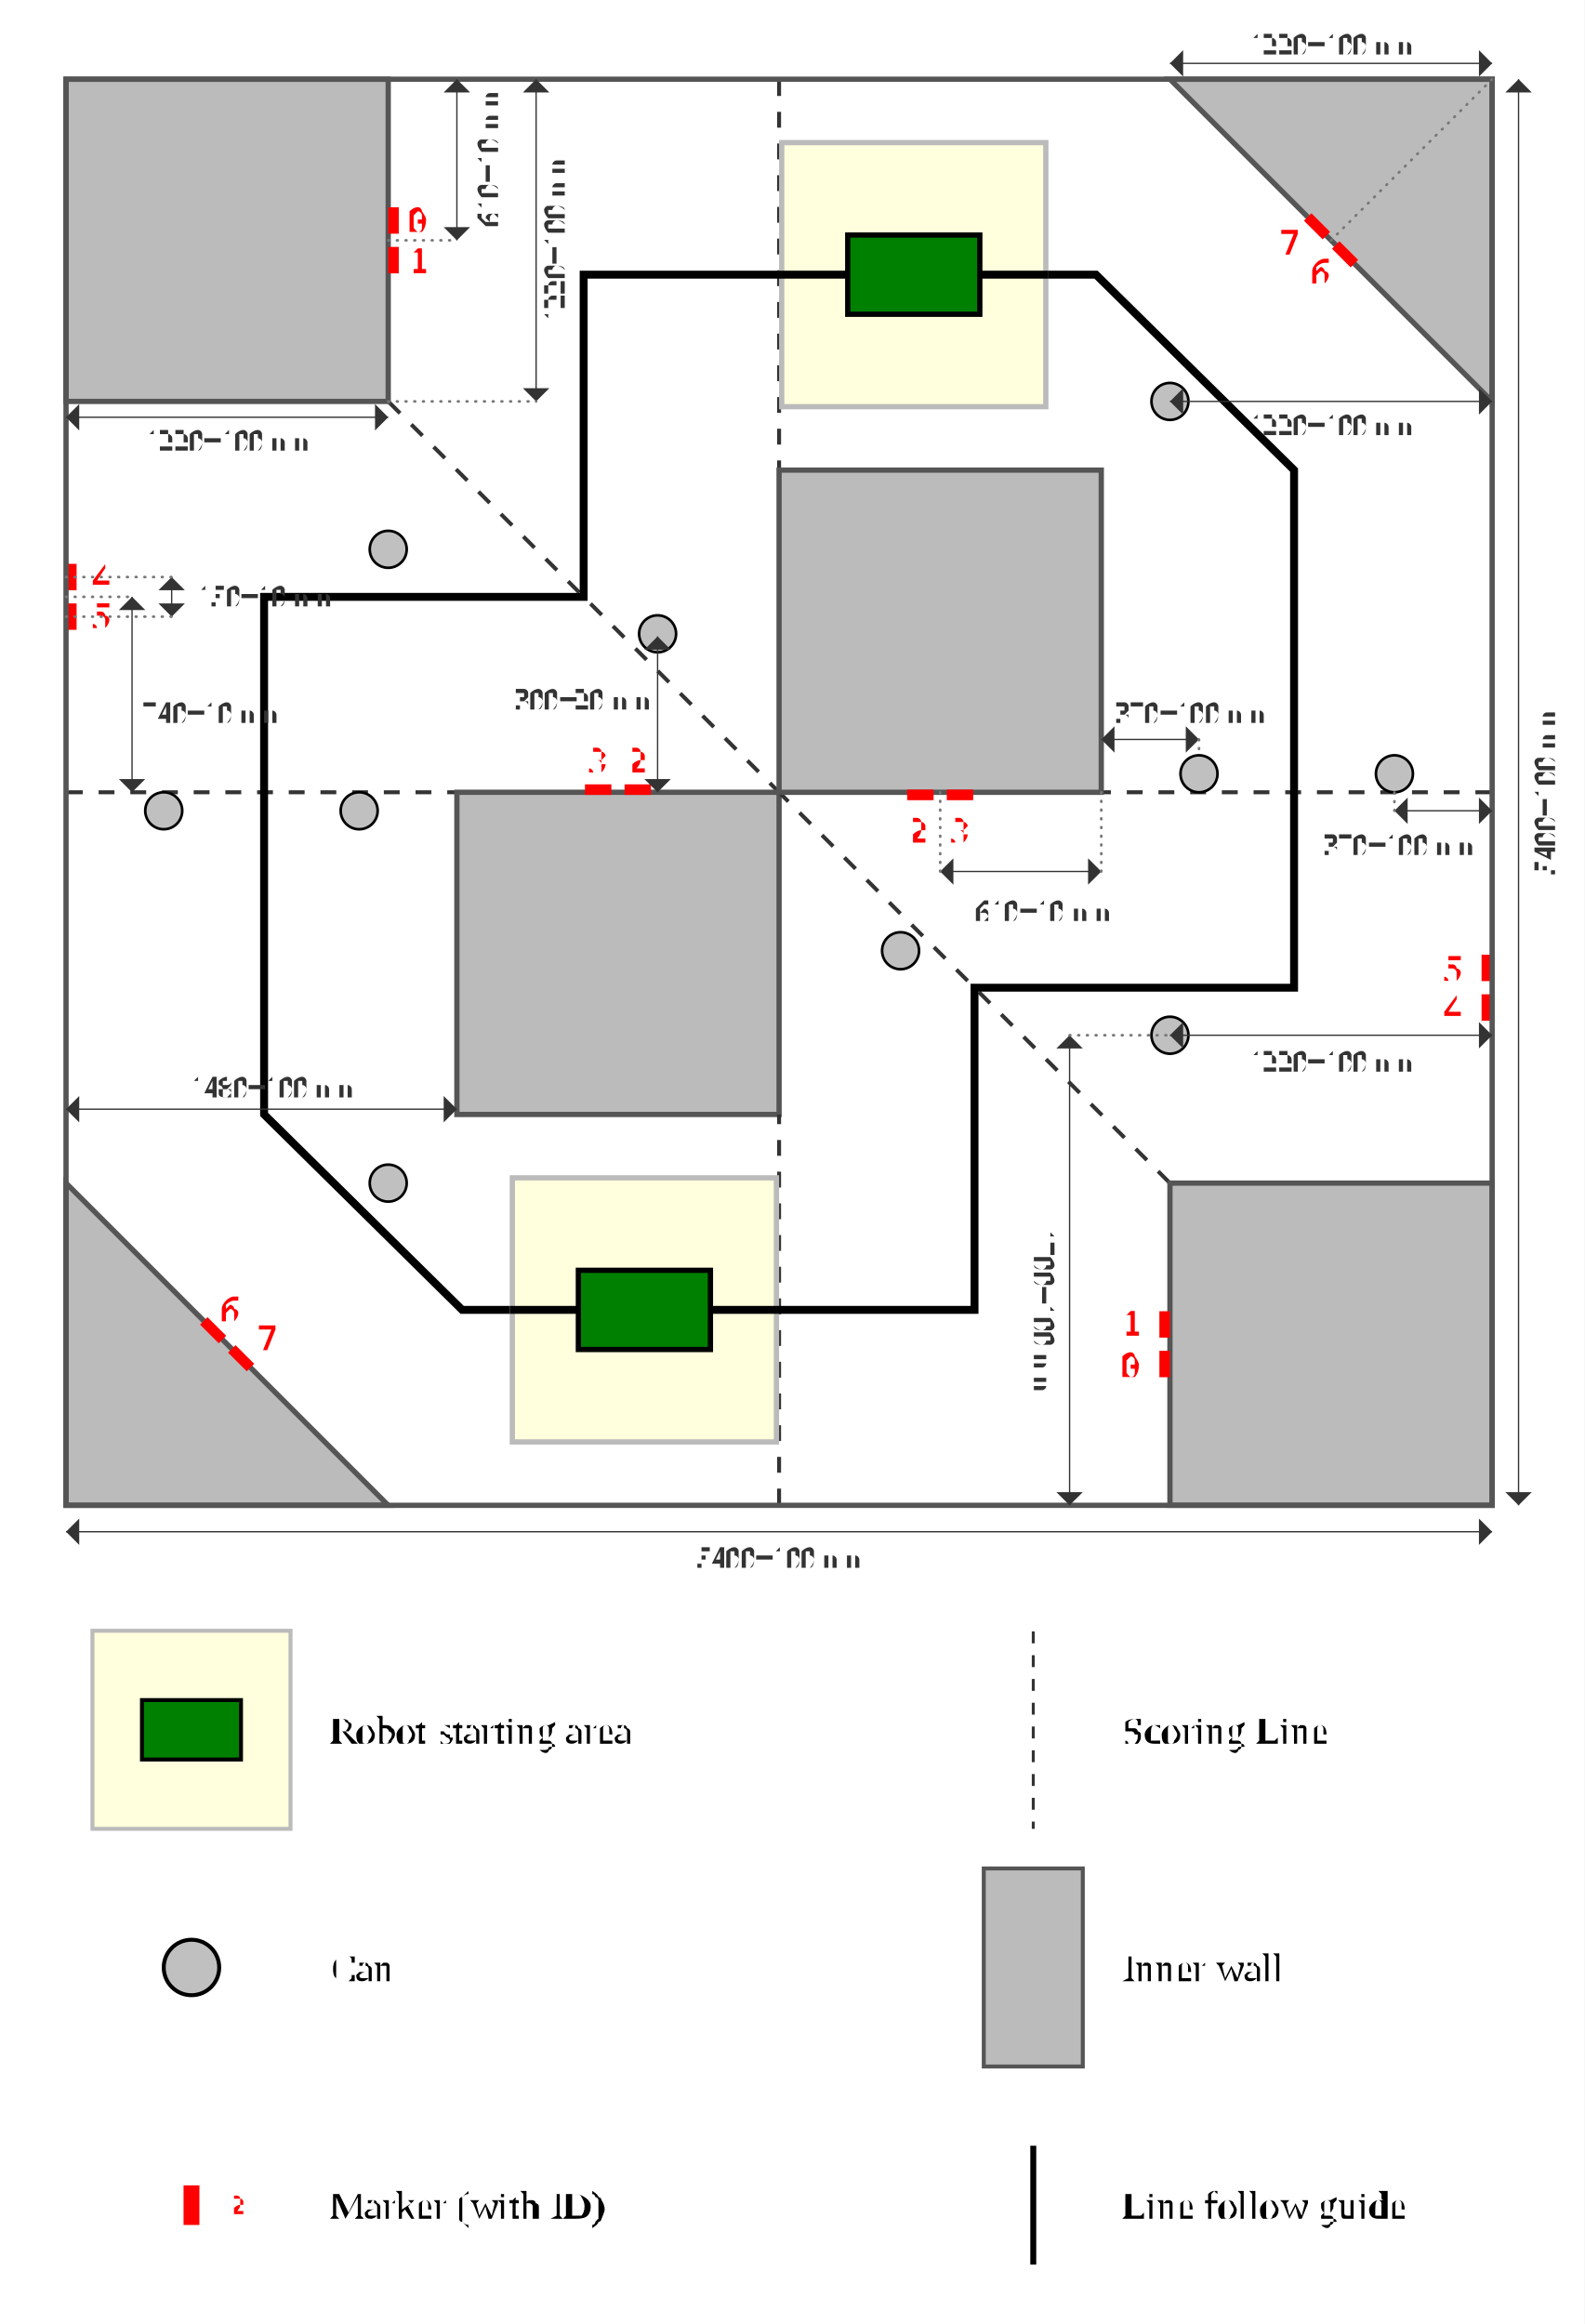
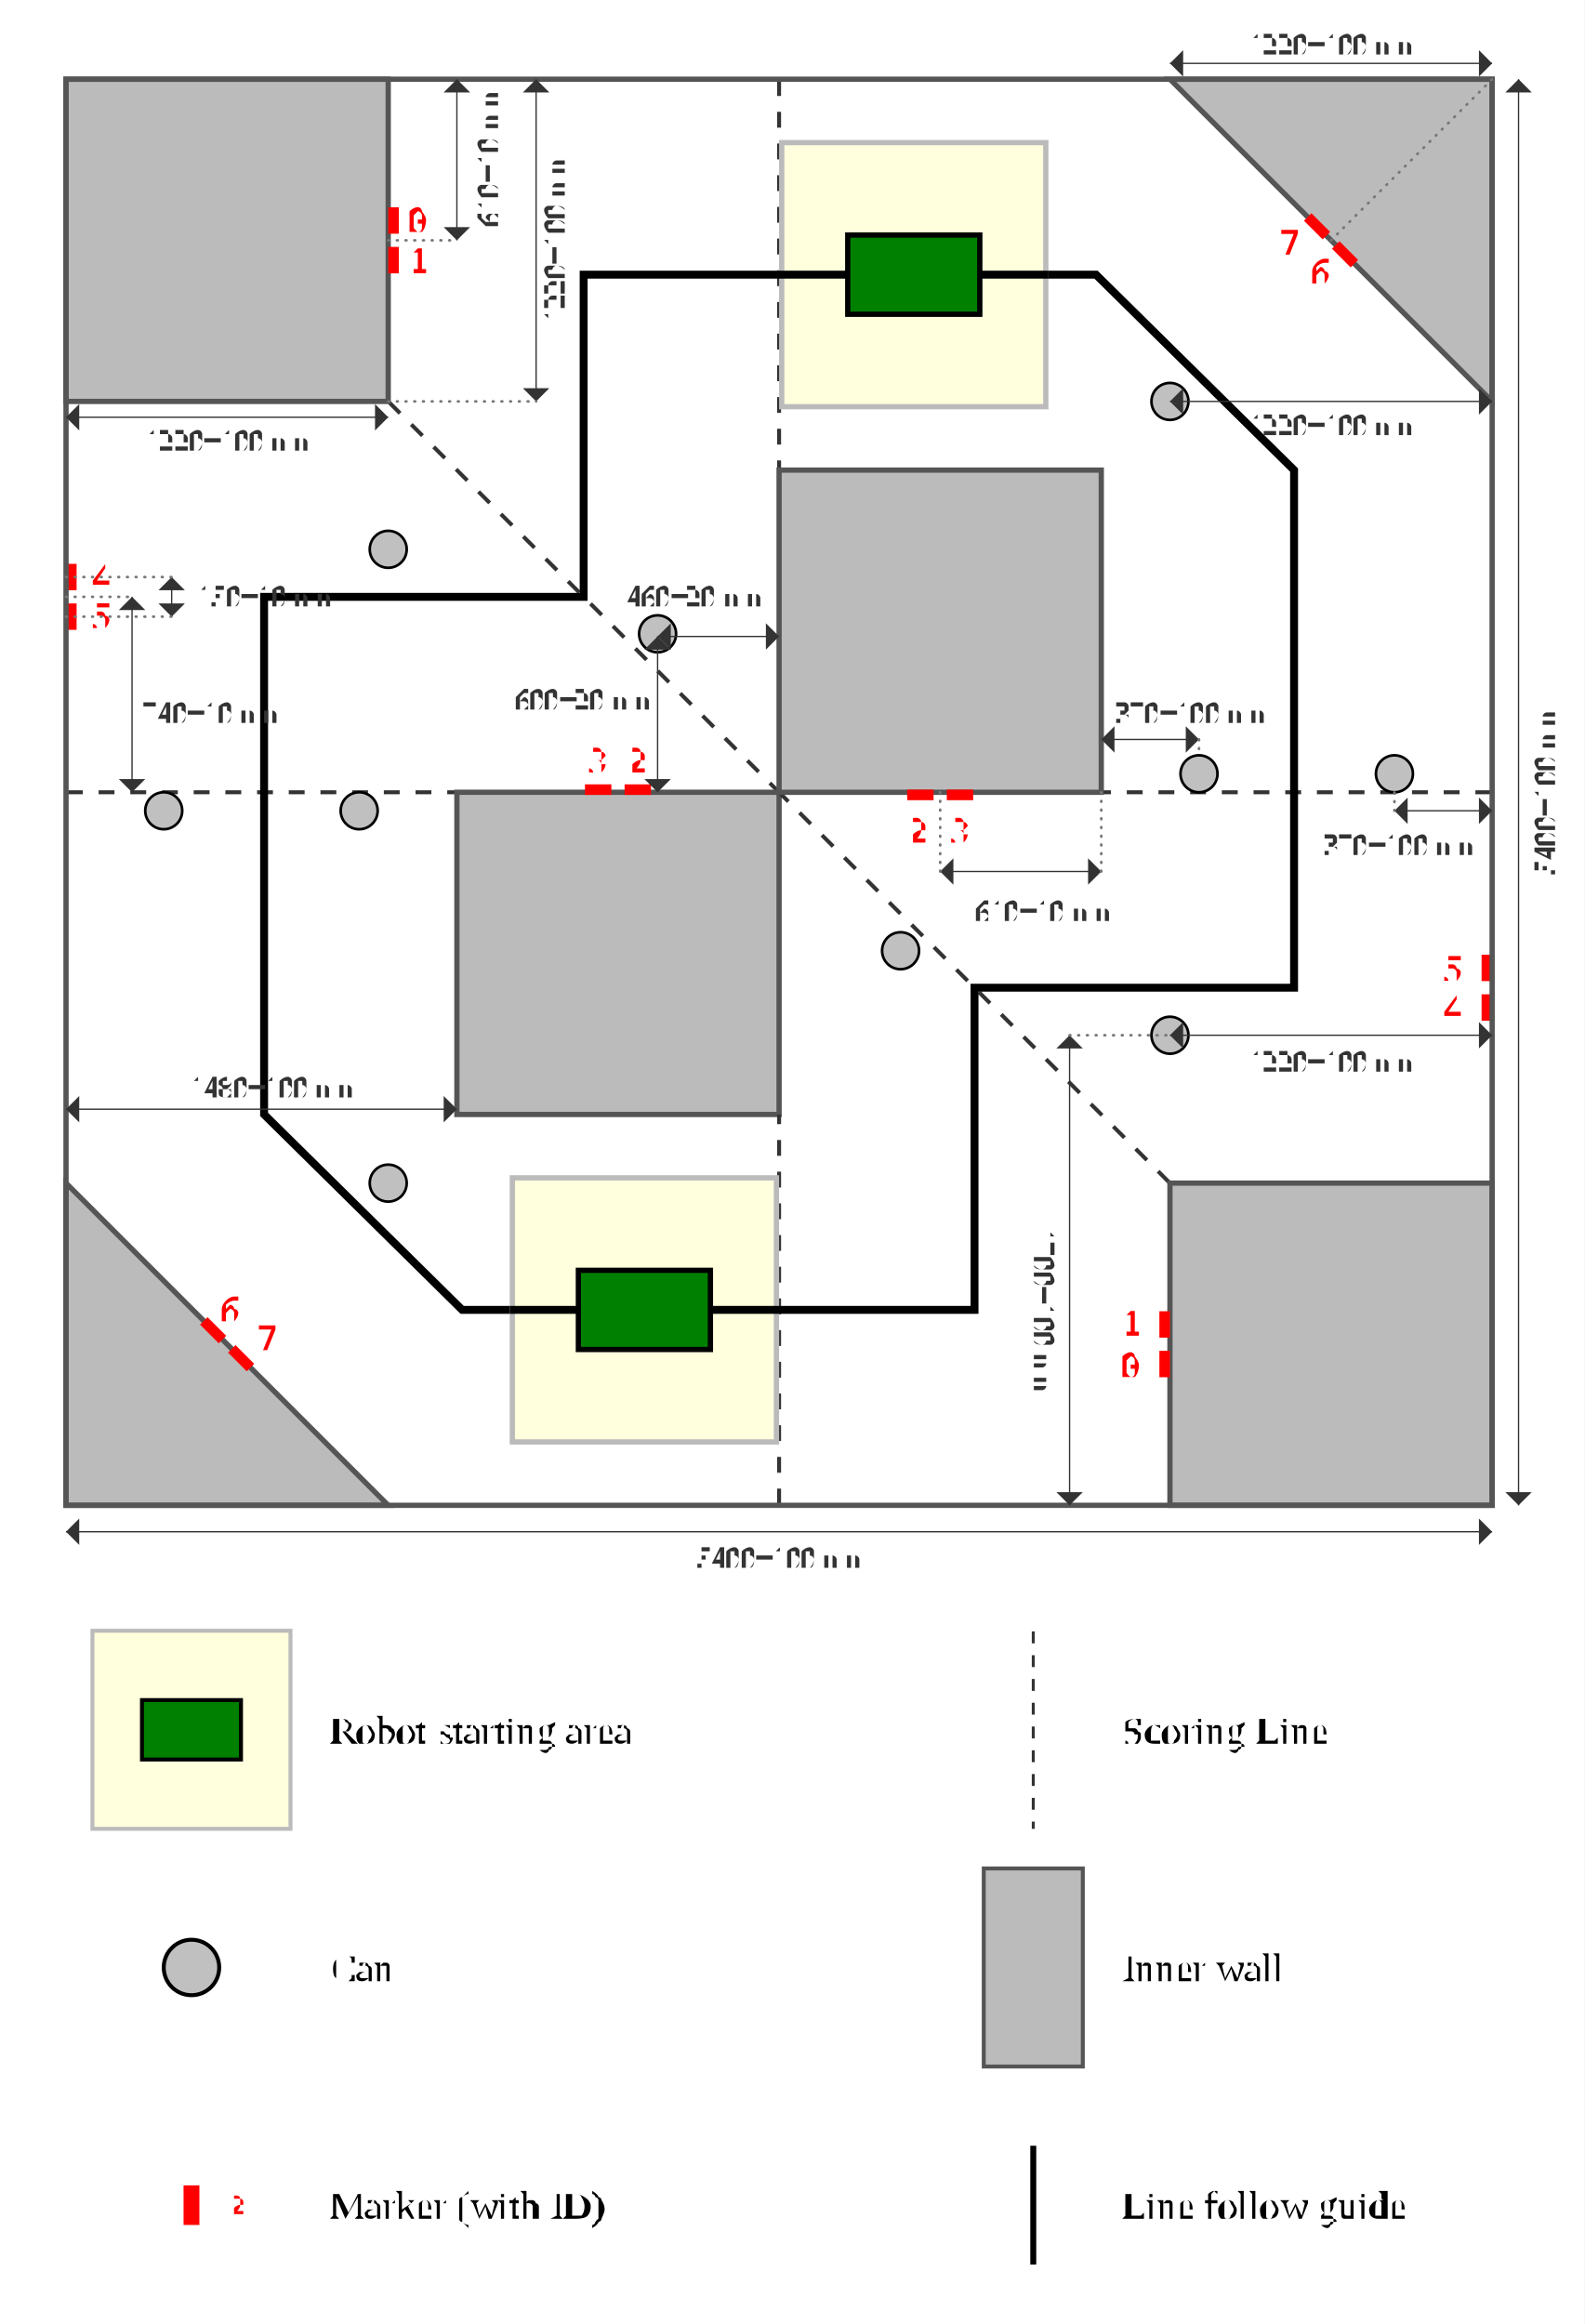
<svg xmlns="http://www.w3.org/2000/svg" xmlns:xlink="http://www.w3.org/1999/xlink" version="1.1" baseProfile="full" width="600" height="880">
  <style type="text/css">
    
      .arena-wall {
          fill: none;
          stroke: #555;
          stroke-width: .02;
      }

      .inner-wall {
          fill: #bbb;
          stroke: #555;
          stroke-width: .02;
      }

      .line-follow-guide {
          fill: none;
          stroke: black;
          stroke-width: .03;
      }

      .arena-wall {
          fill: none;
          stroke: #555;
          stroke-width: .02;
      }

      .can {
          stroke: black;
          stroke-width: 0.01;
          fill: silver;
      }

      #robot {
          fill: green;
          stroke: black;
          stroke-width: 0.02;
      }

      .scoring-line {
          stroke: #333;
          stroke-width: 0.015;
          /*stroke-dasharray: 0.141, 0.141;*/
          stroke-dasharray: 0.06 0.06;
          stroke-dashoffset: -50%;
          fill: none;
      }

      #marker {
          stroke: red;
          stroke-width: 0.04;
      }

      .start-zone {
        stroke: #bbb;
        stroke-width: 0.02;
        fill: #ffd;
      }

      .legend-label {
        font-size: 0.2px;
        text-anchor: start;
        dominant-baseline: central;
      }

      .marker-label {
        font-size: 0.12px;
        text-anchor: central;
        dominant-baseline: central;
        fill: red;
        font-family: monospace;
      }

      /*.dimension, .dimension-guide, .marker-label {
         display: none;
      }*/
      line.dimension {
        stroke: #333;
        stroke-width: 0.005;
        marker-start: url(#dimension-arrow-head-start);
        marker-end: url(#dimension-arrow-head-end);
      }

      text.dimension {
        fill: #333;
        font-size: 0.11px;
        text-anchor: middle;
        dominant-baseline: central;
      }
      .dimension-arrow-head {
        fill: #333;
      }
      .dimension-guide {
        stroke: #777;
        stroke-width: 0.01;
        stroke-dasharray: 0.003 0.03;
        stroke-linecap: round;
        fill: none;
      }

    
  </style>
  <defs>
    <g transform="scale(0.05)" id="dimension-arrow-head">
      <path id="path218" class="dimension-arrow-head" d="M0,0 L1,1 L1,-1 L0,0" />
    </g>
    <marker markerUnits="userSpaceOnUse" refY="1" refX="0" markerHeight="2" markerWidth="1" orient="auto" id="dimension-arrow-head-start">
      <use transform="translate(0,1)" xlink:href="#dimension-arrow-head" />
    </marker>
    <marker markerUnits="userSpaceOnUse" refY="1" refX="1" markerHeight="2" markerWidth="1" orient="auto" id="dimension-arrow-head-end">
      <use transform="matrix(-1,0,0,1,1,1)" xlink:href="#dimension-arrow-head" />
    </marker>
    <circle cx="0" cy="0" r="0.07" id="can" />
    <line x1="-0.05" y1="0" x2="0.05" y2="0" id="marker" />
    <rect width="0.5" height="0.3" x="-0.25" y="-0.15" id="robot" />
    <g id="marker-pair">
      <use xlink:href="#marker" transform="translate(0.075)" class="marker" />
      <use xlink:href="#marker" transform="translate(-0.075)" class="marker" />
    </g>
    <g id="side-zone">
      <line class="scoring-line" x1="2.7" y1="0" x2="2.7" y2="1.48" />
      <line class="scoring-line" x1="0" y1="2.7" x2="1.48" y2="2.7" />
      <line class="scoring-line" x1="1.22" y1="1.22" x2="2.7" y2="2.7" />
      <rect width="1" height="1" x="2.71" y="0.24" class="start-zone" />
      <polyline points="3.72,0.74 1.96,0.74 1.96,1.96 0.75,1.96 0.75,3.92 1.5,4.66 1.68,4.66" class="line-follow-guide" />
      <g transform="translate(3.21 0.74)">
        <use xlink:href="#robot" />
      </g>
      <use xlink:href="#can" transform="translate(4.18 1.22)" class="can" />
      <use xlink:href="#can" transform="translate(1.22 1.78)" class="can" />
      <use xlink:href="#can" transform="translate(2.24 2.1)" class="can" />
      <use xlink:href="#can" transform="translate(0.37 2.77)" class="can" />
      <use xlink:href="#can" transform="translate(1.11 2.77)" class="can" />
      <rect width="1.22" height="1.22" x="1.48" y="2.7" class="inner-wall" />
      <rect width="1.22" height="1.22" x="0" y="0" class="inner-wall" />
      <polygon points="5.4,0 4.18,0 5.4,1.22" class="inner-wall" />
      <use xlink:href="#marker-pair" transform="translate(1.24 0.61) rotate(90)" />
      <use xlink:href="#marker-pair" transform="translate(2.09 2.69)" />
      <use xlink:href="#marker-pair" transform="translate(0.02 1.96) rotate(90)" />
      <use xlink:href="#marker-pair" transform="translate(4.79 0.61) rotate(45)" />
    </g>
  </defs>
  <rect width="100%" height="100%" fill="white" />
  <g id="arena" transform="translate(25 30) scale(100)">
    <use xlink:href="#side-zone" />
    <use xlink:href="#side-zone" transform="rotate(180 2.7 2.7)" />
    <rect width="5.4" height="5.4" x="0" y="0" class="arena-wall" />
    <text class="marker-label" y="0.54" x="1.3">0</text>
    <text class="marker-label" y="0.69" x="1.3">1</text>
    <text class="marker-label" y="4.87" x="4">0</text>
    <text class="marker-label" y="4.72" x="4">1</text>
    <text class="marker-label" y="2.58" x="2.13">2</text>
    <text class="marker-label" y="2.58" x="1.98">3</text>
    <text class="marker-label" y="2.85" x="3.19">2</text>
    <text class="marker-label" y="2.85" x="3.35">3</text>
    <text class="marker-label" y="1.89" x="0.1">4</text>
    <text class="marker-label" y="2.04" x="0.1">5</text>
    <text class="marker-label" y="3.52" x="5.22">4</text>
    <text class="marker-label" y="3.37" x="5.22">5</text>
    <text class="marker-label" y="4.66" x="0.59">6</text>
    <text class="marker-label" y="4.77" x="0.73">7</text>
    <text class="marker-label" y="0.73" x="4.72">6</text>
    <text class="marker-label" y="0.62" x="4.6">7</text>
    <line x1="0" y1="1.28" x2="1.22" y2="1.28" class="dimension" />
    <text class="dimension" y="1.37" x="0.61">1220±100mm</text>
    <line x1="1.78" y1="0" x2="1.78" y2="1.22" class="dimension" />
    <line x1="1.22" y1="1.22" x2="1.78" y2="1.22" class="dimension-guide" />
    <text class="dimension" transform="rotate(-90, 1.85 0.61)" y="0.61" x="1.85">1220±100mm</text>
    <line x1="1.48" y1="0" x2="1.48" y2="0.61" class="dimension" />
    <line x1="1.22" y1="0.61" x2="1.48" y2="0.61" class="dimension-guide" />
    <text class="dimension" transform="rotate(-90, 1.6 0.3)" y="0.3" x="1.6">610±10mm</text>
    <line x1="0" y1="3.9" x2="1.48" y2="3.9" class="dimension" />
    <text class="dimension" y="3.82" x="0.78">1480±100mm</text>
    <line x1="4.18" y1="-0.06" x2="5.4" y2="-0.06" class="dimension" />
    <text class="dimension" y="-0.13" x="4.79">1220±100mm</text>
    <line x1="4.18" y1="3.62" x2="5.4" y2="3.62" class="dimension" />
    <text class="dimension" y="3.72" x="4.79">1220±100mm</text>
    <line x1="3.8" y1="5.4" x2="3.8" y2="3.62" class="dimension" />
    <line x1="3.8" y1="3.62" x2="4.18" y2="3.62" class="dimension-guide" />
    <text class="dimension" transform="rotate(90, 3.7 4.66)" y="4.66" x="3.7">1700±100mm</text>
+     <line x1="2.24" y1="2.11" x2="2.7" y2="2.11" class="dimension" />
+     <text class="dimension" y="1.96" x="2.38">460±20mm</text>
    <line x1="2.24" y1="2.11" x2="2.24" y2="2.7" class="dimension" />
-     <text class="dimension" y="2.35" x="1.96">300±20mm</text>
+     <text class="dimension" y="2.35" x="1.96">600±20mm</text>
    <line x1="3.31" y1="3" x2="3.92" y2="3" class="dimension" />
    <line x1="3.31" y1="3" x2="3.31" y2="2.7" class="dimension-guide" />
    <line x1="3.92" y1="3" x2="3.92" y2="2.7" class="dimension-guide" />
    <text class="dimension" y="3.15" x="3.7">610±10mm</text>
    <line x1="0.4" y1="1.885" x2="0.4" y2="2.035" class="dimension" />
    <line x1="0" y1="1.885" x2="0.4" y2="1.885" class="dimension-guide" />
    <line x1="0" y1="2.035" x2="0.4" y2="2.035" class="dimension-guide" />
    <text class="dimension" y="1.96" x="0.75">150±10mm</text>
    <line x1="0.25" y1="1.96" x2="0.25" y2="2.7" class="dimension" />
    <line x1="0" y1="1.96" x2="0.25" y2="1.96" class="dimension-guide" />
    <text class="dimension" y="2.4" x="0.55">740±10mm</text>
    <line x1="4.79" y1="0.61" x2="5.4" y2="0" class="dimension-guide" />
    <text class="dimension" y="1.31" x="4.79">1220±100mm</text>
    <line x1="4.18" y1="1.22" x2="5.4" y2="1.22" class="dimension" />
    <line x1="5.03" y1="2.77" x2="5.4" y2="2.77" class="dimension" />
    <line x1="5.03" y1="2.77" x2="5.03" y2="2.7" class="dimension-guide" />
    <text class="dimension" y="2.9" x="5.05">370±100mm</text>
    <line x1="3.92" y1="2.5" x2="4.29" y2="2.5" class="dimension" />
    <line x1="4.29" y1="2.5" x2="4.29" y2="2.56" class="dimension-guide" />
    <text class="dimension" y="2.4" x="4.26">370±100mm</text>
    <line x1="0" y1="5.5" x2="5.4" y2="5.5" class="dimension" />
    <text class="dimension" y="5.6" x="2.7">5400±100mm</text>
    <line x1="5.5" y1="0" x2="5.5" y2="5.4" class="dimension" />
    <text class="dimension" transform="rotate(-90, 5.6 2.7)" y="2.7" x="5.6">5400±100mm</text>
  </g>
  <g id="legend" transform="translate(35 580) scale(75)">
    <rect width="1" height="1" x="0" y="0.5" class="start-zone" />
    <use x="0.5" y="1" xlink:href="#robot" />
    <text class="legend-label" y="1" x="1.2">Robot starting area</text>
    <use xlink:href="#can" transform="translate(0.5 2.2) scale(2)" class="can" />
    <text class="legend-label" y="2.2" x="1.2">Can</text>
    <use xlink:href="#marker" transform="translate(0.5 3.4) scale(2) rotate(90)" class="marker" />
    <text class="marker-label" y="3.4" x="0.7">2</text>
    <text class="legend-label" y="3.4" x="1.2">Marker (with ID)</text>
    <line class="scoring-line" x1="4.75" y1="0.5" x2="4.75" y2="1.5" />
    <text class="legend-label" y="1" x="5.2">Scoring Line</text>
    <rect width="0.5" height="1" x="4.5" y="1.7" class="inner-wall" />
    <text class="legend-label" y="2.2" x="5.2">Inner wall</text>
    <line class="line-follow-guide" x1="4.75" y1="3.1" x2="4.75" y2="3.7" />
    <text class="legend-label" y="3.4" x="5.2">Line follow guide</text>
  </g>
</svg>
